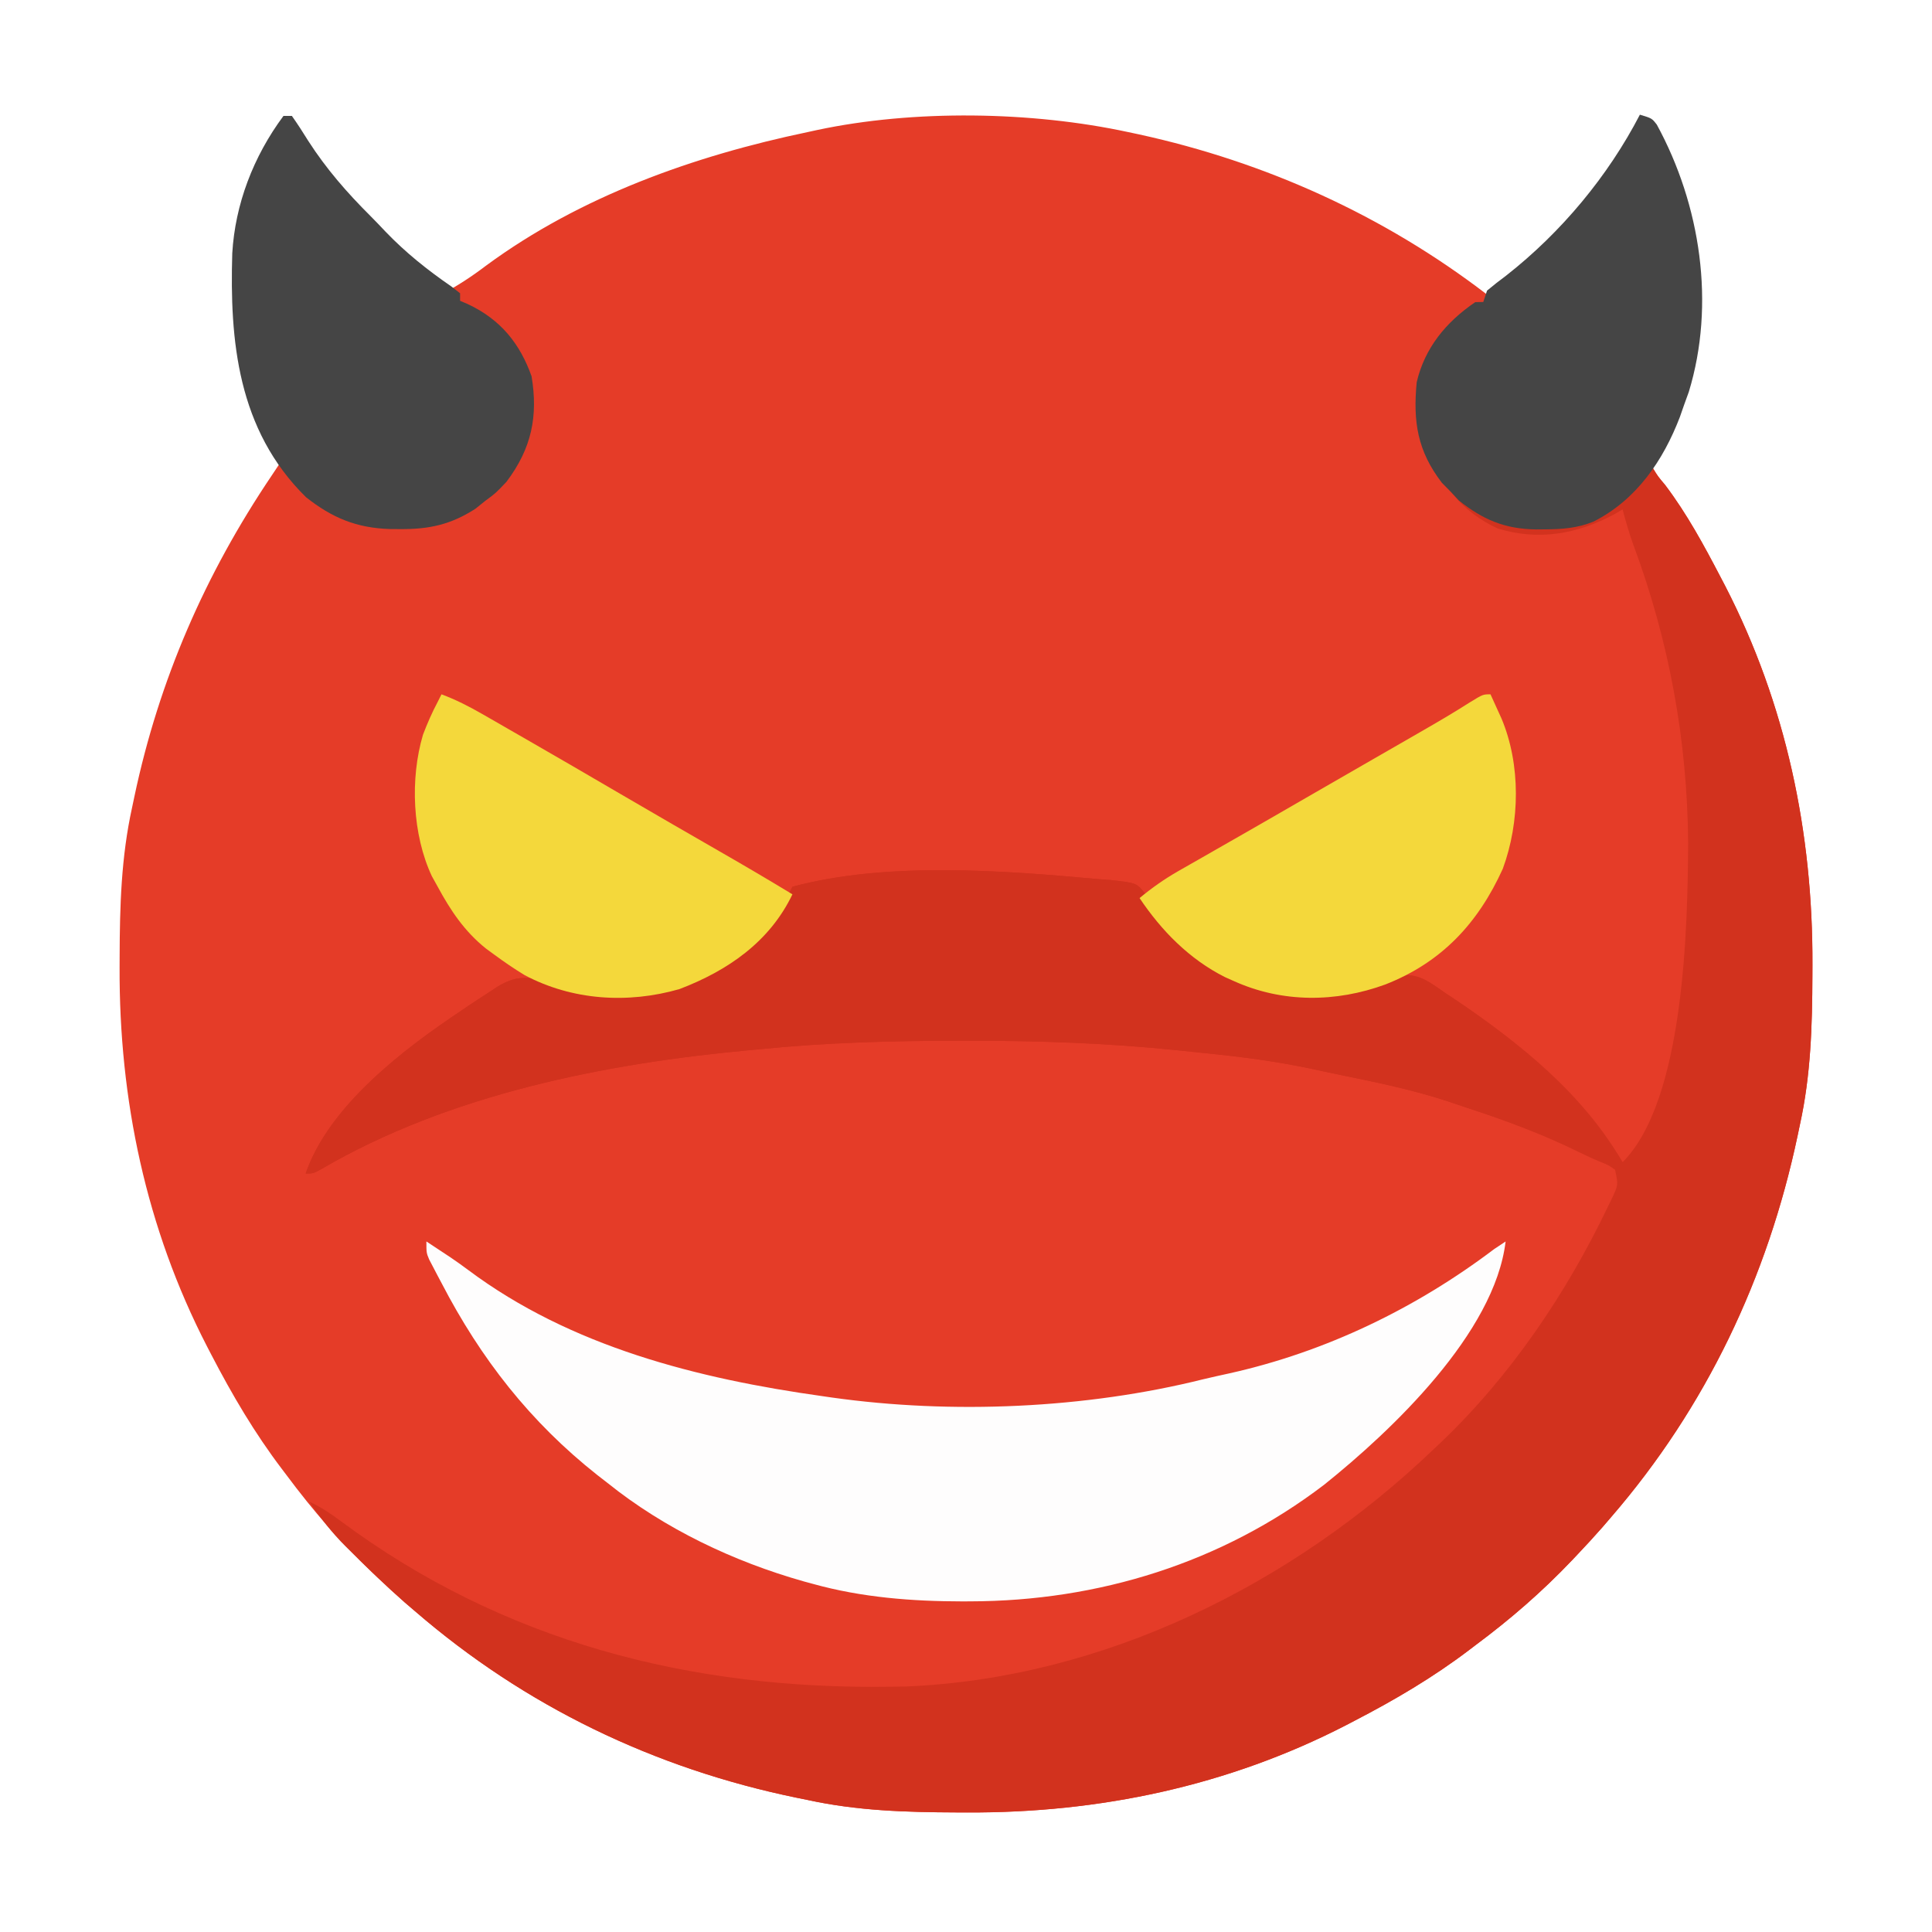
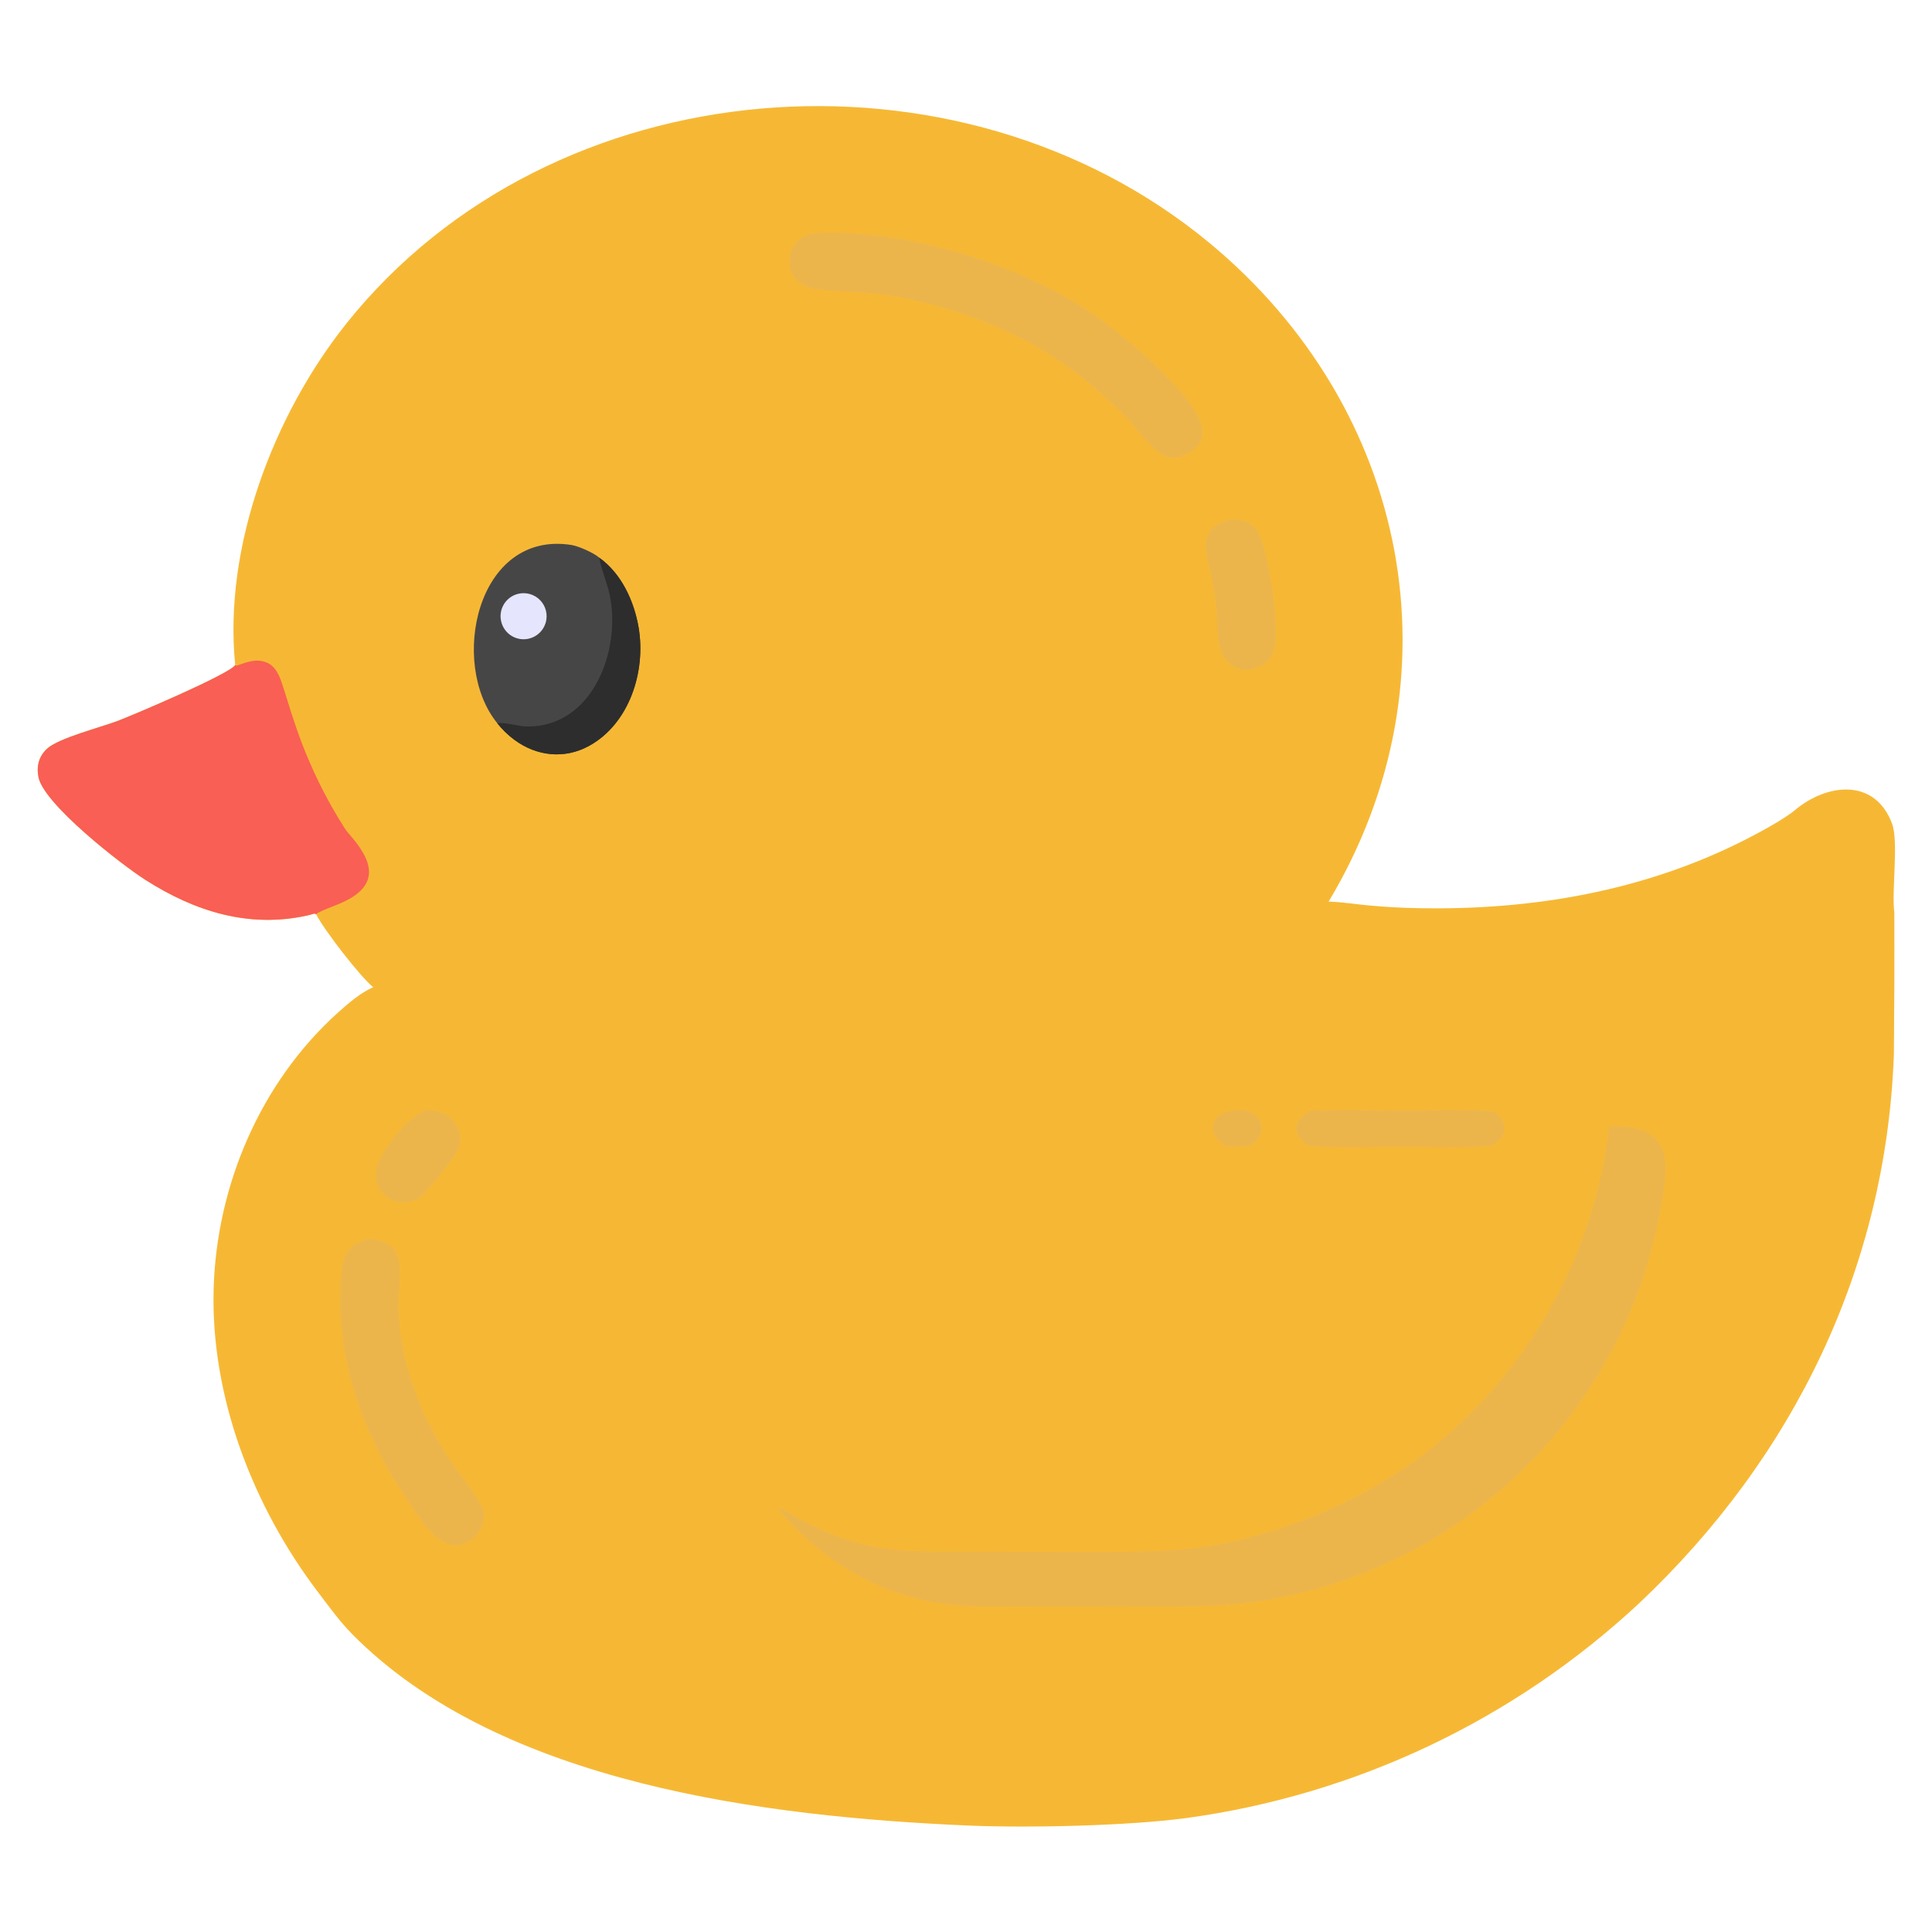
<svg xmlns="http://www.w3.org/2000/svg" width="50" height="50" viewBox="0 0 50 50" fill="none">
-   <path d="M7.422 3.126C7.487 3.126 7.551 3.126 7.618 3.126C7.753 3.342 7.879 3.557 8.002 3.779C8.415 4.493 8.892 5.105 9.442 5.717C9.563 5.852 9.682 5.991 9.8 6.129C10.292 6.698 10.824 7.168 11.426 7.618C11.839 7.398 12.208 7.157 12.58 6.874C15.019 5.078 17.963 4.033 20.899 3.419C20.979 3.401 21.059 3.384 21.142 3.366C23.648 2.831 26.7 2.879 29.2 3.419C29.34 3.449 29.34 3.449 29.483 3.479C32.755 4.195 35.815 5.577 38.477 7.618C40.166 6.693 41.494 4.79 42.383 3.126C42.676 3.224 42.676 3.224 42.794 3.392C43.839 5.491 44.16 8.053 43.479 10.317C43.294 10.826 43.092 11.323 42.872 11.818C42.839 11.914 42.807 12.011 42.774 12.111C42.904 12.326 42.904 12.326 43.097 12.556C43.662 13.304 44.099 14.113 44.532 14.943C44.57 15.016 44.609 15.09 44.648 15.165C46.223 18.223 46.92 21.549 46.906 24.971C46.906 25.061 46.906 25.152 46.905 25.245C46.901 26.553 46.865 27.822 46.583 29.103C46.553 29.246 46.553 29.246 46.522 29.392C45.746 33.062 44.156 36.415 41.7 39.259C41.623 39.348 41.547 39.437 41.469 39.528C41.257 39.769 41.041 40.003 40.821 40.236C40.775 40.284 40.729 40.332 40.682 40.382C39.907 41.197 39.086 41.909 38.184 42.579C38.13 42.621 38.075 42.662 38.019 42.705C37.086 43.413 36.099 43.993 35.059 44.532C34.949 44.59 34.949 44.59 34.837 44.648C31.779 46.224 28.453 46.921 25.031 46.907C24.94 46.907 24.849 46.906 24.756 46.906C23.448 46.901 22.181 46.864 20.899 46.583C20.76 46.555 20.76 46.555 20.618 46.526C16.935 45.768 13.588 44.158 10.743 41.7C10.654 41.624 10.565 41.548 10.473 41.47C10.233 41.258 9.999 41.042 9.766 40.822C9.718 40.776 9.669 40.73 9.619 40.683C8.804 39.907 8.093 39.087 7.422 38.185C7.381 38.13 7.34 38.076 7.297 38.02C6.588 37.086 6.009 36.099 5.469 35.06C5.412 34.95 5.412 34.95 5.354 34.838C3.778 31.78 3.081 28.454 3.095 25.032C3.095 24.941 3.095 24.85 3.096 24.757C3.1 23.449 3.136 22.181 3.418 20.9C3.438 20.804 3.458 20.709 3.479 20.611C4.116 17.597 5.309 14.861 7.032 12.306C7.128 12.161 7.128 12.161 7.227 12.013C7.132 11.751 7.132 11.751 6.971 11.464C5.992 9.414 5.889 6.834 6.641 4.689C6.855 4.141 7.096 3.616 7.422 3.126Z" fill="#E53C28" />
-   <path d="M42.383 3.125C42.676 3.223 42.676 3.223 42.794 3.391C43.839 5.49 44.159 8.052 43.478 10.316C43.294 10.825 43.092 11.322 42.871 11.816C42.839 11.913 42.807 12.01 42.773 12.109C42.903 12.324 42.903 12.324 43.097 12.555C43.661 13.303 44.098 14.112 44.531 14.941C44.57 15.015 44.608 15.088 44.648 15.164C46.223 18.222 46.92 21.548 46.906 24.97C46.905 25.06 46.905 25.151 46.905 25.244C46.9 26.552 46.864 27.82 46.582 29.102C46.552 29.244 46.552 29.244 46.522 29.39C45.745 33.06 44.156 36.414 41.699 39.258C41.623 39.347 41.547 39.436 41.468 39.527C41.257 39.768 41.041 40.002 40.82 40.234C40.775 40.283 40.729 40.331 40.682 40.381C39.906 41.196 39.086 41.907 38.184 42.578C38.129 42.62 38.075 42.661 38.019 42.703C37.085 43.412 36.098 43.992 35.059 44.531C34.949 44.589 34.949 44.589 34.837 44.647C31.779 46.223 28.453 46.92 25.03 46.906C24.94 46.905 24.849 46.905 24.756 46.905C23.448 46.9 22.18 46.863 20.898 46.582C20.759 46.554 20.759 46.554 20.617 46.525C16.935 45.767 13.587 44.157 10.742 41.699C10.653 41.623 10.564 41.547 10.473 41.468C10 41.053 9.549 40.615 9.1 40.173C9.048 40.122 8.995 40.071 8.941 40.017C8.583 39.66 8.293 39.285 8.008 38.867C8.306 39 8.558 39.173 8.82 39.367C13.023 42.488 17.858 43.73 23.047 43.652C23.174 43.651 23.301 43.649 23.431 43.647C28.561 43.44 33.448 41.005 37.109 37.5C37.158 37.454 37.206 37.408 37.257 37.361C39.083 35.628 40.535 33.481 41.62 31.213C41.65 31.152 41.679 31.091 41.71 31.029C41.882 30.664 41.882 30.664 41.797 30.273C41.625 30.153 41.625 30.153 41.407 30.055C41.325 30.016 41.243 29.976 41.158 29.935C41.024 29.873 41.024 29.873 40.888 29.81C40.796 29.767 40.704 29.723 40.609 29.679C39.759 29.288 38.892 28.969 38.002 28.681C37.823 28.623 37.645 28.563 37.468 28.502C36.526 28.191 35.552 27.997 34.581 27.797C34.369 27.753 34.157 27.708 33.945 27.662C33.036 27.468 32.132 27.35 31.208 27.258C30.97 27.234 30.733 27.209 30.495 27.184C28.685 26.995 26.893 26.933 25.073 26.935C24.912 26.935 24.912 26.935 24.747 26.935C23.064 26.937 21.402 26.982 19.727 27.148C19.623 27.158 19.519 27.167 19.412 27.177C15.644 27.523 11.62 28.326 8.316 30.256C8.105 30.371 8.105 30.371 7.91 30.371C8.514 28.622 10.431 27.163 11.914 26.172C11.978 26.128 12.043 26.084 12.109 26.039C12.3 25.91 12.494 25.784 12.689 25.659C12.776 25.601 12.776 25.601 12.864 25.542C13.346 25.247 13.629 25.276 14.16 25.391C14.31 25.437 14.459 25.487 14.606 25.543C15.891 25.948 17.271 25.667 18.457 25.098C19.405 24.562 20.024 23.917 20.508 22.949C22.942 22.294 25.958 22.526 28.442 22.754C28.545 22.761 28.648 22.769 28.754 22.776C29.415 22.852 29.415 22.852 29.629 23.12C29.728 23.324 29.728 23.324 29.808 23.535C30.137 24.393 31.211 24.959 32.003 25.314C33.263 25.832 34.552 25.831 35.84 25.391C35.944 25.345 36.049 25.299 36.156 25.251C36.699 25.169 36.971 25.4 37.408 25.702C37.49 25.756 37.572 25.81 37.656 25.866C39.369 27.019 40.885 28.316 41.992 30.078C43.6 28.47 43.676 23.936 43.689 21.826C43.67 19.157 43.193 16.567 42.26 14.07C42.156 13.778 42.073 13.483 41.992 13.184C41.92 13.226 41.847 13.268 41.773 13.312C40.806 13.823 39.822 14.003 38.757 13.676C38.292 13.458 37.932 13.186 37.598 12.793C37.531 12.72 37.465 12.648 37.396 12.573C36.807 11.738 36.71 10.98 36.816 9.961C37.023 9.085 37.547 8.42 38.281 7.91C38.346 7.91 38.41 7.91 38.477 7.91C38.509 7.813 38.541 7.717 38.574 7.617C38.726 7.485 38.884 7.36 39.044 7.239C40.418 6.137 41.584 4.694 42.383 3.125Z" fill="#D2321E" />
-   <path d="M11.035 32.129C11.161 32.212 11.287 32.296 11.414 32.379C11.495 32.433 11.577 32.487 11.662 32.543C11.816 32.648 11.969 32.756 12.118 32.868C14.774 34.854 18.062 35.681 21.289 36.133C21.369 36.144 21.448 36.156 21.53 36.168C24.634 36.605 28.093 36.455 31.131 35.697C31.36 35.642 31.589 35.592 31.818 35.542C34.311 34.986 36.639 33.861 38.672 32.324C38.817 32.227 38.817 32.227 38.965 32.129C38.684 34.5 36.01 37.03 34.271 38.423C31.619 40.449 28.419 41.437 25.11 41.443C25.01 41.443 25.01 41.443 24.907 41.444C23.603 41.443 22.3 41.342 21.039 40.991C20.961 40.97 20.884 40.949 20.803 40.927C18.985 40.413 17.199 39.565 15.723 38.379C15.636 38.312 15.55 38.245 15.461 38.176C13.724 36.804 12.442 35.162 11.426 33.203C11.371 33.1 11.371 33.1 11.315 32.994C11.279 32.925 11.243 32.856 11.206 32.785C11.173 32.722 11.141 32.66 11.107 32.596C11.035 32.422 11.035 32.422 11.035 32.129Z" fill="#FEFDFD" />
-   <path d="M28.442 22.753C28.545 22.761 28.648 22.768 28.754 22.776C29.415 22.852 29.415 22.852 29.629 23.119C29.728 23.323 29.728 23.323 29.808 23.535C30.137 24.392 31.211 24.958 32.003 25.314C33.263 25.832 34.552 25.83 35.84 25.39C35.944 25.344 36.049 25.298 36.156 25.251C36.699 25.168 36.971 25.4 37.408 25.701C37.49 25.756 37.572 25.81 37.656 25.865C39.336 26.996 40.962 28.301 41.992 30.078C41.992 30.142 41.992 30.206 41.992 30.273C41.597 30.152 41.234 30 40.864 29.817C39.937 29.36 38.989 29.006 38.008 28.684C37.827 28.624 37.647 28.562 37.466 28.501C36.524 28.19 35.551 27.996 34.581 27.797C34.369 27.753 34.157 27.707 33.945 27.661C33.036 27.468 32.132 27.35 31.208 27.257C30.97 27.233 30.733 27.209 30.495 27.183C28.685 26.995 26.893 26.933 25.073 26.934C24.912 26.934 24.912 26.934 24.747 26.934C23.064 26.936 21.402 26.981 19.727 27.148C19.623 27.157 19.519 27.167 19.412 27.177C15.644 27.522 11.62 28.326 8.316 30.255C8.105 30.371 8.105 30.371 7.91 30.371C8.514 28.621 10.431 27.163 11.914 26.171C11.978 26.128 12.043 26.084 12.109 26.039C12.3 25.909 12.494 25.783 12.689 25.659C12.776 25.601 12.776 25.601 12.864 25.542C13.346 25.246 13.629 25.275 14.16 25.39C14.31 25.436 14.459 25.487 14.606 25.543C15.891 25.947 17.271 25.667 18.457 25.097C19.405 24.562 20.024 23.917 20.508 22.949C22.942 22.293 25.958 22.526 28.442 22.753Z" fill="#D2321E" />
-   <path d="M7.336 3C7.408 3 7.48 3 7.554 3C7.705 3.215 7.845 3.431 7.982 3.653C8.442 4.367 8.974 4.979 9.588 5.591C9.722 5.725 9.852 5.862 9.982 6C10.499 6.537 11.053 6.981 11.68 7.413C11.755 7.471 11.83 7.53 11.907 7.59C11.907 7.654 11.907 7.719 11.907 7.785C11.972 7.813 12.036 7.84 12.102 7.868C12.97 8.273 13.461 8.908 13.757 9.738C13.927 10.763 13.765 11.6 13.104 12.473C12.825 12.766 12.825 12.766 12.56 12.961C12.475 13.029 12.39 13.098 12.302 13.168C11.67 13.574 11.112 13.7 10.35 13.693C10.268 13.693 10.187 13.692 10.103 13.692C9.215 13.666 8.586 13.394 7.921 12.869C6.142 11.122 5.944 8.805 6.011 6.555C6.085 5.291 6.553 4.054 7.336 3Z" fill="#454545" />
-   <path d="M42.44 2.968C42.751 3.061 42.751 3.061 42.879 3.227C44.013 5.307 44.399 7.872 43.706 10.143C43.666 10.251 43.627 10.359 43.587 10.471C43.532 10.63 43.532 10.63 43.475 10.792C43.048 11.905 42.363 12.932 41.236 13.501C40.824 13.667 40.437 13.697 39.992 13.7C39.877 13.701 39.877 13.701 39.76 13.702C38.942 13.691 38.378 13.449 37.756 12.953C37.645 12.834 37.645 12.834 37.533 12.712C37.462 12.641 37.39 12.569 37.317 12.496C36.682 11.67 36.567 10.914 36.664 9.893C36.869 9.014 37.413 8.34 38.18 7.819C38.248 7.818 38.316 7.817 38.387 7.816C38.419 7.718 38.452 7.621 38.485 7.521C38.644 7.387 38.809 7.259 38.976 7.135C40.41 6.011 41.621 4.55 42.44 2.968Z" fill="#454545" />
-   <path d="M11.426 17.969C11.798 18.108 12.133 18.279 12.478 18.477C12.587 18.54 12.697 18.602 12.81 18.667C12.929 18.735 13.047 18.804 13.165 18.872C13.289 18.943 13.412 19.014 13.535 19.084C14.398 19.58 15.258 20.08 16.116 20.582C16.962 21.077 17.812 21.567 18.662 22.056C19.282 22.412 19.897 22.774 20.508 23.145C19.919 24.375 18.832 25.122 17.583 25.598C16.245 25.982 14.808 25.89 13.577 25.236C13.306 25.071 13.049 24.896 12.793 24.707C12.722 24.655 12.65 24.602 12.577 24.549C12.022 24.104 11.665 23.571 11.328 22.949C11.278 22.859 11.229 22.77 11.177 22.677C10.672 21.601 10.609 20.153 10.947 19.014C11.06 18.719 11.18 18.442 11.328 18.164C11.361 18.1 11.393 18.035 11.426 17.969Z" fill="#F4D83B" />
-   <path d="M38.574 17.969C38.636 18.103 38.697 18.237 38.757 18.372C38.791 18.446 38.825 18.521 38.86 18.598C39.359 19.788 39.339 21.27 38.893 22.482C38.254 23.893 37.312 24.903 35.858 25.476C34.574 25.948 33.187 25.956 31.934 25.391C31.857 25.356 31.78 25.322 31.701 25.287C30.785 24.827 30.058 24.087 29.492 23.242C29.813 22.976 30.133 22.751 30.494 22.544C30.644 22.459 30.644 22.459 30.797 22.371C30.904 22.31 31.011 22.249 31.122 22.186C31.235 22.121 31.349 22.056 31.462 21.991C31.698 21.856 31.933 21.722 32.169 21.587C32.71 21.278 33.249 20.966 33.789 20.654C34.386 20.31 34.982 19.966 35.58 19.622C35.754 19.522 35.928 19.422 36.102 19.322C36.319 19.197 36.537 19.071 36.755 18.946C37.192 18.695 37.625 18.442 38.049 18.171C38.379 17.969 38.379 17.969 38.574 17.969Z" fill="#F4D83B" />
+   <path d="M6.087 17.212C5.779 14.152 7.08 10.732 8.969 8.367C14.291 1.706 24.804 0.902 31.305 6.291C36.474 10.576 37.856 17.541 34.384 23.334C34.718 23.342 35.063 23.399 35.398 23.43C35.844 23.473 36.292 23.497 36.739 23.504C39.648 23.558 42.536 23.065 45.149 21.741C45.427 21.6 46.145 21.224 46.451 20.967C47.264 20.283 48.511 20.116 48.964 21.309C49.143 21.778 48.949 23.078 49.025 23.61C49.031 24.838 49.024 26.048 49.014 27.273C48.817 32.807 46.417 37.719 42.425 41.488C39.186 44.509 35.09 46.453 30.701 47.051C29.208 47.252 26.612 47.312 25.039 47.244C19.845 47.018 12.96 46.178 9.122 42.299C8.796 41.97 8.504 41.565 8.228 41.201C6.549 38.989 5.452 36.156 5.529 33.361C5.603 30.672 6.747 28.001 8.753 26.2C9.004 25.975 9.342 25.682 9.659 25.55C9.323 25.277 8.392 24.077 8.181 23.66C8.166 23.654 8.15 23.649 8.134 23.643C8.073 23.663 8.01 23.68 7.946 23.694C6.434 24.026 5.042 23.587 3.765 22.772C3.136 22.371 1.136 20.812 0.996 20.113C0.938 19.825 1.01 19.552 1.239 19.359C1.547 19.098 2.594 18.825 3.023 18.666C3.415 18.52 5.933 17.45 6.087 17.212Z" fill="#F6B834" />
+   <path d="M6.087 17.212L6.127 17.228C6.386 17.136 6.63 17.034 6.906 17.148C7.11 17.232 7.217 17.45 7.285 17.651C7.398 17.984 7.495 18.327 7.609 18.661C7.845 19.38 8.146 20.076 8.508 20.74C8.604 20.915 8.906 21.441 9.011 21.558C9.668 22.284 9.864 22.933 8.79 23.386C8.708 23.421 8.224 23.601 8.181 23.66C8.166 23.654 8.15 23.649 8.134 23.643C8.073 23.663 8.01 23.68 7.946 23.694C6.434 24.026 5.042 23.587 3.765 22.772C3.136 22.371 1.136 20.812 0.996 20.114C0.938 19.825 1.01 19.553 1.239 19.359C1.547 19.098 2.594 18.825 3.023 18.666C3.416 18.52 5.933 17.45 6.087 17.212Z" fill="#F95F54" />
+   <path d="M41.648 29.149C42.404 29.138 43.097 29.261 43.103 30.24C43.105 30.659 42.998 31.18 42.915 31.596C42.419 34.046 41.198 36.291 39.411 38.039C37.403 40.007 34.785 41.233 31.987 41.514C31.462 41.566 30.926 41.579 30.4 41.582C28.728 41.59 27.056 41.581 25.385 41.579C23.552 41.577 21.887 40.855 20.6 39.559C20.432 39.389 20.279 39.197 20.118 39.02C20.147 39.022 20.2 39.028 20.224 39.042C20.606 39.273 20.994 39.482 21.406 39.656C21.905 39.869 22.432 40.013 22.971 40.083C23.528 40.154 24.147 40.154 24.707 40.156L26.7 40.159C27.886 40.16 29.314 40.192 30.469 40.104C32.699 39.934 35.177 38.933 36.945 37.557C39.571 35.493 41.263 32.467 41.648 29.149Z" fill="#ECB54C" />
+   <path d="M12.869 18.716C11.612 17.169 12.338 13.724 14.784 14.103C14.975 14.133 15.365 14.307 15.51 14.433C16.086 14.845 16.413 15.561 16.528 16.244C16.72 17.372 16.291 18.728 15.245 19.304C14.61 19.652 13.893 19.573 13.317 19.15C13.149 19.026 12.998 18.881 12.869 18.716Z" fill="#474647" />
+   <path d="M15.51 14.434C16.086 14.846 16.412 15.561 16.528 16.244C16.72 17.372 16.291 18.729 15.245 19.304C14.61 19.652 13.893 19.574 13.317 19.15C13.149 19.027 12.998 18.881 12.869 18.717C13.113 18.689 13.397 18.801 13.653 18.802C15.356 18.807 16.087 16.802 15.774 15.372C15.706 15.062 15.562 14.75 15.51 14.434Z" fill="#2D2D2D" />
+   <path d="M13.398 15.371C13.607 15.316 13.828 15.378 13.978 15.532C14.128 15.687 14.183 15.91 14.122 16.117C14.061 16.323 13.894 16.481 13.684 16.529C13.367 16.602 13.05 16.407 12.972 16.09C12.894 15.774 13.084 15.454 13.398 15.371Z" fill="#E5E5FE" />
+   <path d="M21.067 6.039C22.848 5.921 25.125 6.497 26.723 7.25C28.119 7.887 29.292 8.788 30.341 9.9C30.842 10.431 31.709 11.434 30.521 11.827C30.306 11.867 30.188 11.853 29.997 11.712C29.664 11.466 29.375 11.025 29.082 10.734C28.379 10.035 27.644 9.438 26.779 8.95C25.693 8.336 24.472 7.92 23.249 7.687C22.544 7.552 21.816 7.57 21.106 7.484C20.835 7.451 20.488 7.228 20.445 6.936C20.375 6.464 20.589 6.12 21.067 6.039Z" fill="#ECB54C" />
+   <path d="M9.503 32.063C9.835 32.05 10.232 32.212 10.313 32.575C10.387 32.906 10.319 33.398 10.317 33.755C10.312 35.163 10.853 36.561 11.612 37.731C11.911 38.195 12.292 38.601 12.521 39.099C12.559 39.181 12.498 39.487 12.442 39.566C12.283 39.833 12.158 39.901 11.886 39.987C11.277 40.099 10.726 39.091 10.429 38.647C9.384 37.086 8.722 35.193 8.814 33.3C8.843 32.705 8.839 32.273 9.503 32.063Z" fill="#ECB54C" />
+   <path d="M31.942 13.438C32.07 13.446 32.205 13.473 32.318 13.534C32.548 13.658 32.639 13.92 32.706 14.157C32.864 14.718 33.193 16.504 32.906 16.983C32.762 17.224 32.545 17.28 32.291 17.345C31.576 17.306 31.502 16.654 31.5 16.091C31.498 15.474 31.334 14.929 31.22 14.331C31.118 13.795 31.422 13.482 31.942 13.438Z" fill="#ECB54C" />
+   <path d="M33.913 28.741C34.779 28.703 35.763 28.739 36.639 28.731C37.129 28.727 38.285 28.698 38.689 28.777C39.059 29.084 39.01 29.49 38.55 29.662C37.716 29.722 36.649 29.67 35.798 29.686C35.41 29.693 34.197 29.705 33.857 29.656C33.425 29.387 33.459 28.969 33.913 28.741Z" fill="#ECB54C" />
+   <path d="M10.994 28.738C11.375 28.707 11.72 28.858 11.867 29.232C11.935 29.405 11.927 29.599 11.845 29.765C11.724 30.013 11.104 30.781 10.873 30.991C10.833 31.027 10.704 31.073 10.647 31.094C10.014 31.236 9.553 30.677 9.789 30.104C9.98 29.641 10.525 28.946 10.994 28.738Z" fill="#ECB54C" />
+   <path d="M31.984 28.722C32.276 28.696 32.593 28.821 32.643 29.141C32.663 29.266 32.629 29.393 32.55 29.492C32.41 29.663 32.261 29.667 32.062 29.681C31.958 29.687 31.814 29.668 31.707 29.657C31.164 29.279 31.354 28.775 31.984 28.722Z" fill="#ECB54C" />
</svg>
